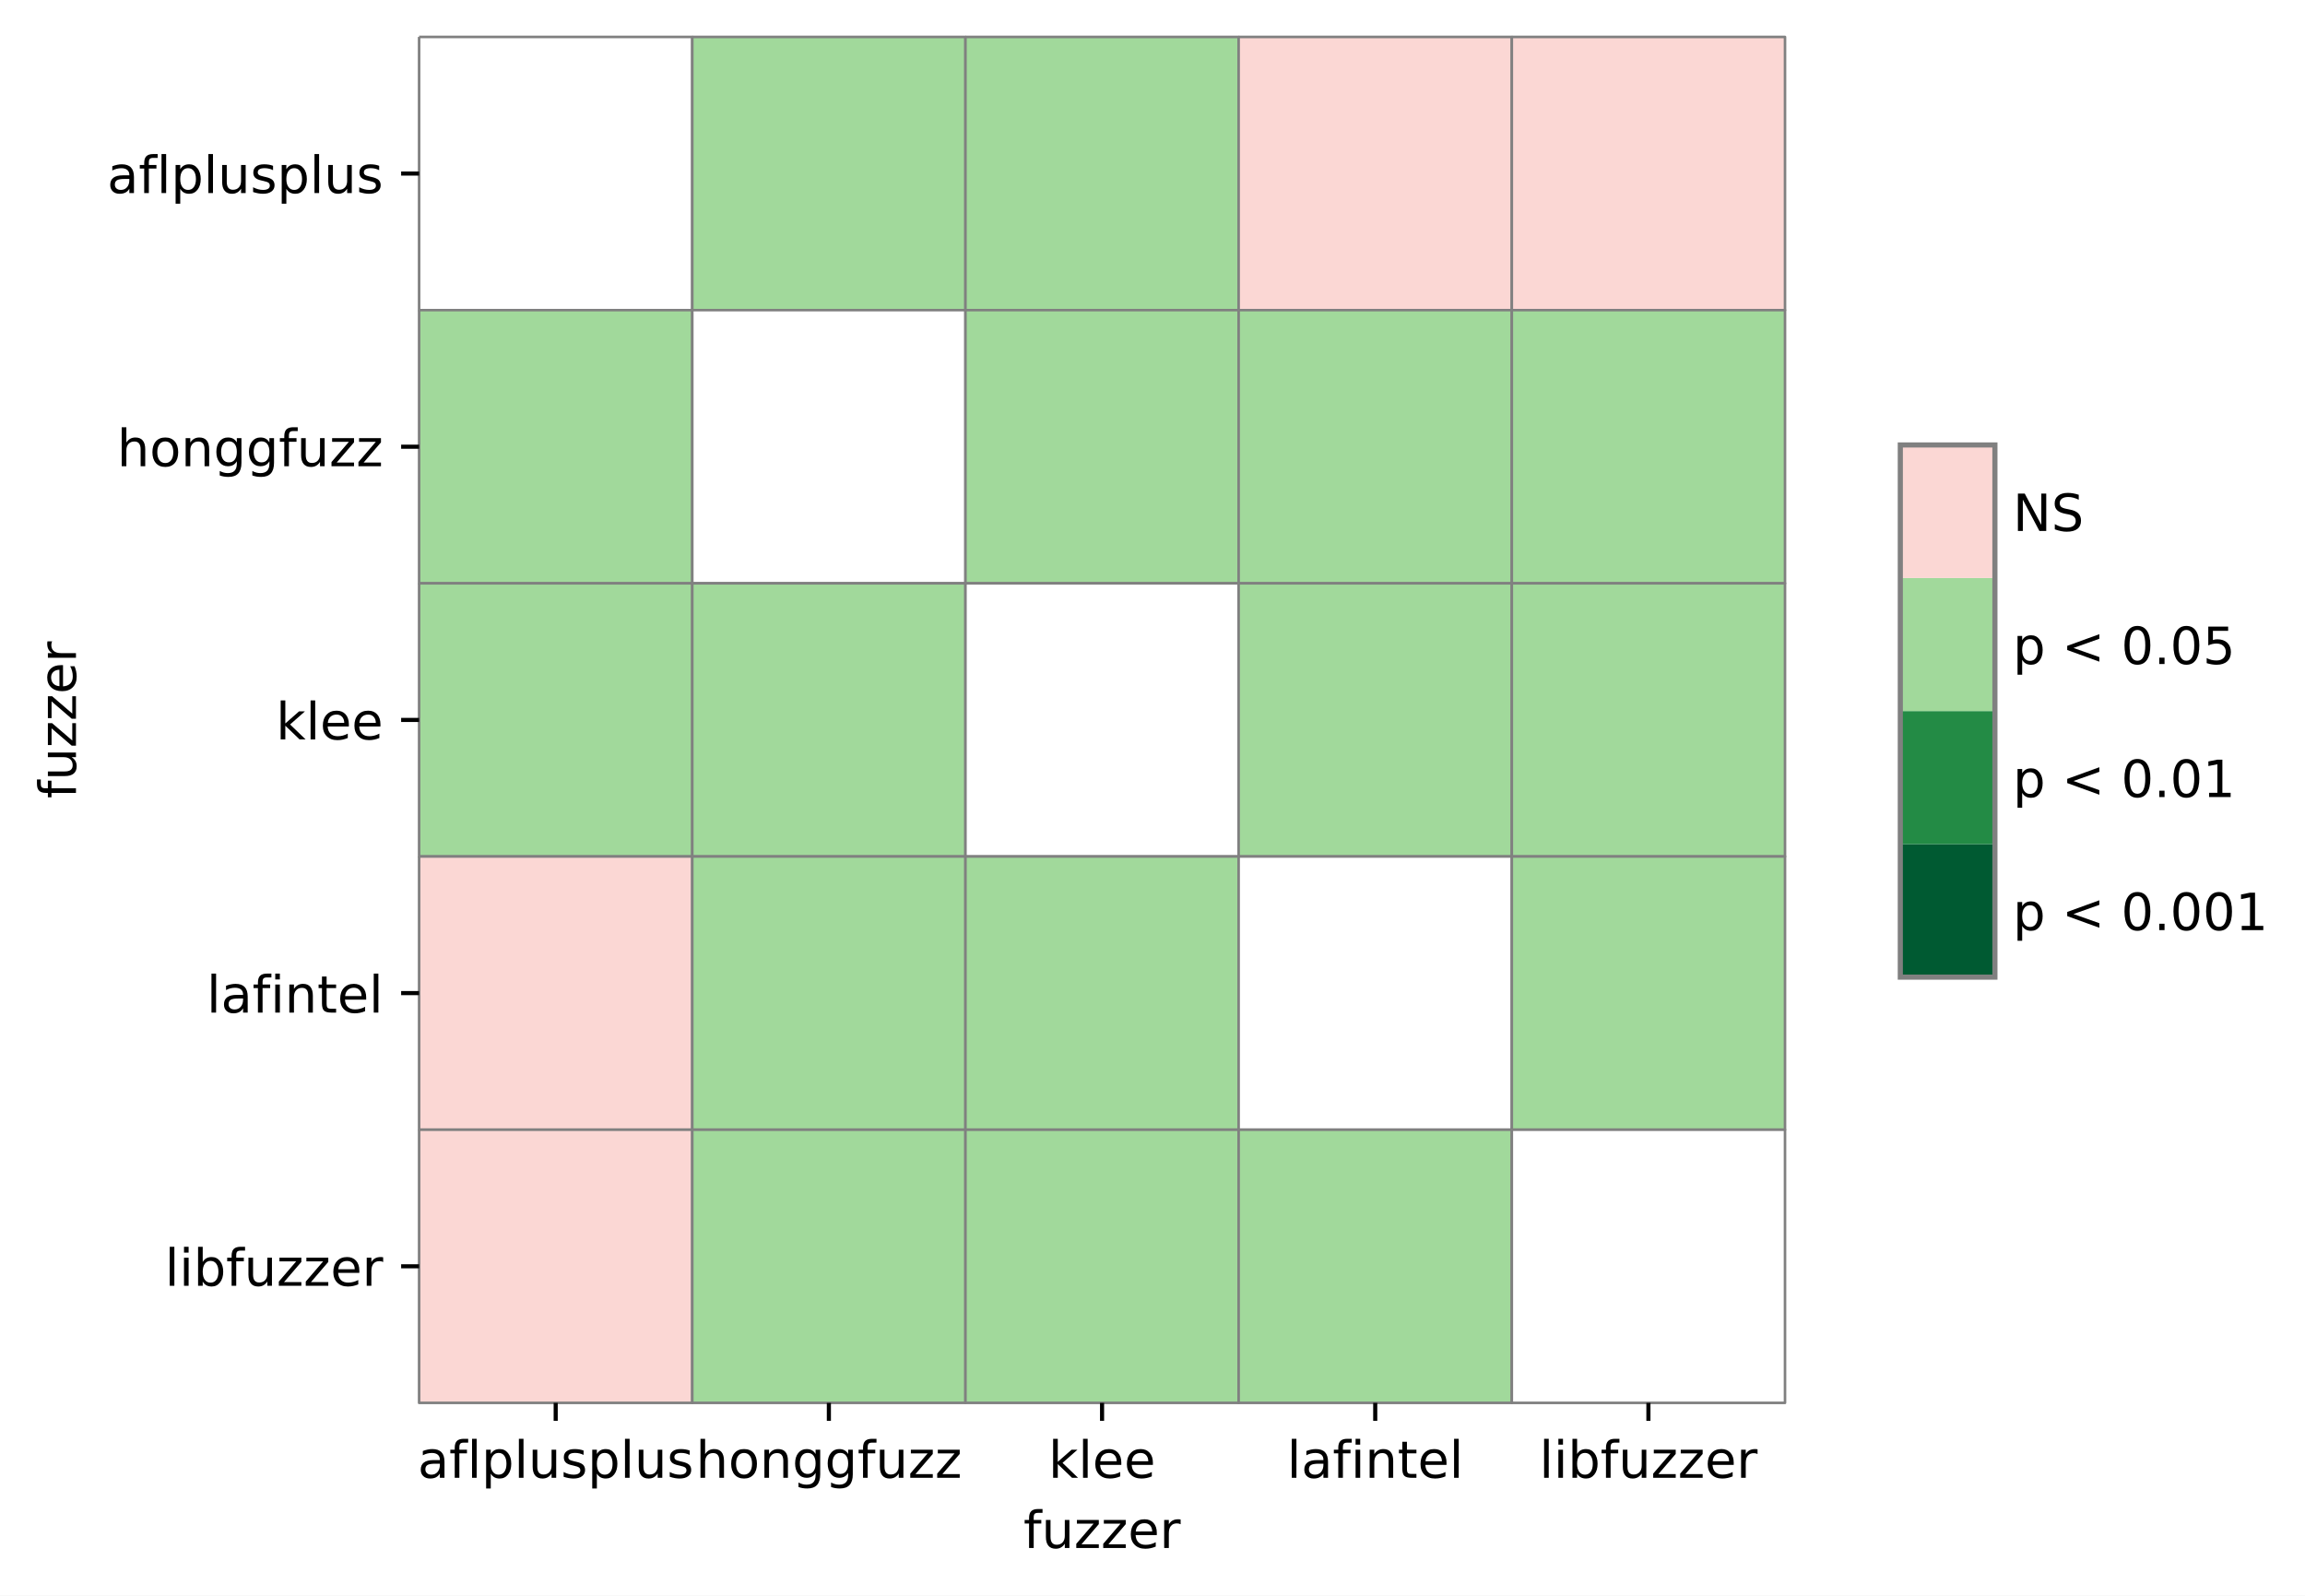
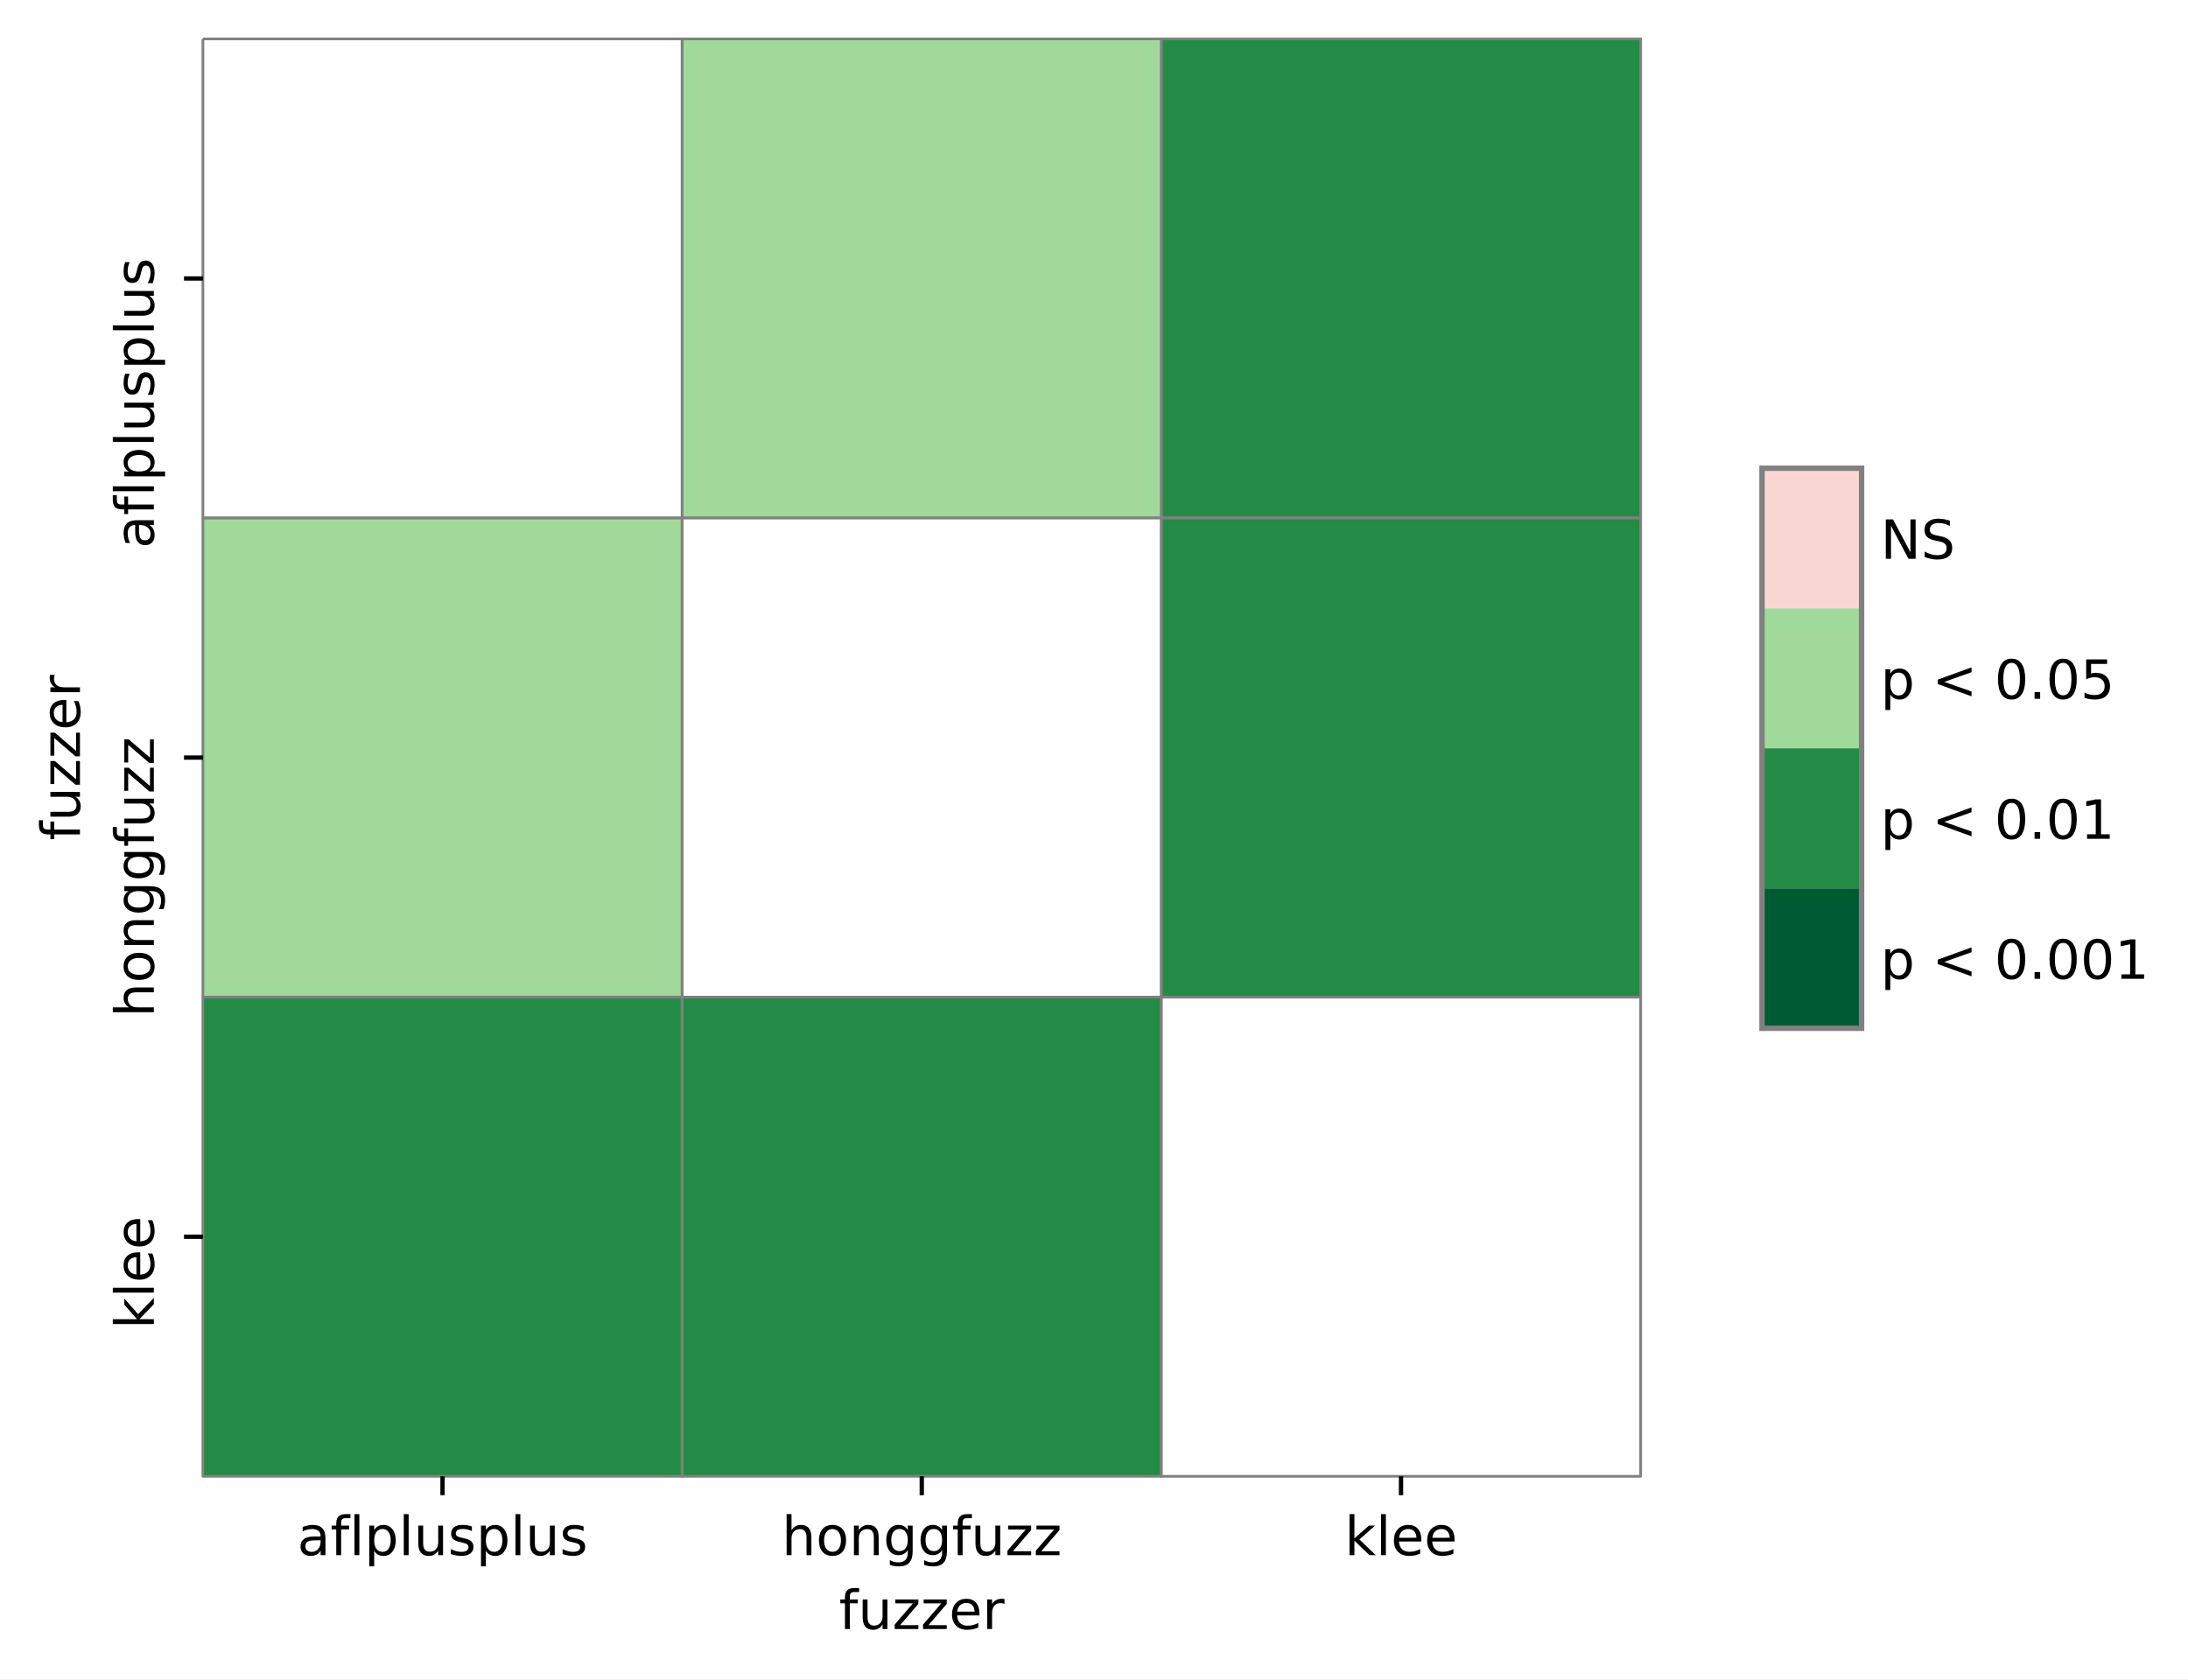
- <svg xmlns="http://www.w3.org/2000/svg" xmlns:xlink="http://www.w3.org/1999/xlink" height="310.868pt" version="1.1" viewBox="0 0 449.072 310.868" width="449.072pt">
+ <svg xmlns="http://www.w3.org/2000/svg" xmlns:xlink="http://www.w3.org/1999/xlink" height="310.868pt" version="1.1" viewBox="0 0 404.977 310.868" width="404.977pt">
  <defs>
    <style type="text/css">*{stroke-linecap:butt;stroke-linejoin:round;}</style>
  </defs>
  <g id="figure_1">
    <g id="patch_1">
-       <path d="M 0 310.868  L 449.072 310.868  L 449.072 0  L 0 0  z " style="fill:#ffffff;" />
+       <path d="M 0 310.868  L 404.977 310.868  L 404.977 0  L 0 0  z " style="fill:#ffffff;" />
    </g>
    <g id="axes_1">
      <g id="patch_2">
-         <path d="M 81.652 273.312  L 347.764 273.312  L 347.764 7.2  L 81.652 7.2  z " style="fill:#ffffff;" />
+         <path d="M 37.556 273.312  L 303.668 273.312  L 303.668 7.2  L 37.556 7.2  z " style="fill:#ffffff;" />
      </g>
      <g id="QuadMesh_1">
-         <path d="M 81.652 7.2  L 134.874 7.2  L 134.874 60.422  L 81.652 60.422  L 81.652 7.2  " style="fill:#ffffff;stroke:#808080;stroke-width:0.5;" />
-         <path d="M 134.874 7.2  L 188.096 7.2  L 188.096 60.422  L 134.874 60.422  L 134.874 7.2  " style="fill:#a1d99b;stroke:#808080;stroke-width:0.5;" />
-         <path d="M 188.096 7.2  L 241.319 7.2  L 241.319 60.422  L 188.096 60.422  L 188.096 7.2  " style="fill:#a1d99b;stroke:#808080;stroke-width:0.5;" />
-         <path d="M 241.319 7.2  L 294.541 7.2  L 294.541 60.422  L 241.319 60.422  L 241.319 7.2  " style="fill:#fbd7d4;stroke:#808080;stroke-width:0.5;" />
-         <path d="M 294.541 7.2  L 347.764 7.2  L 347.764 60.422  L 294.541 60.422  L 294.541 7.2  " style="fill:#fbd7d4;stroke:#808080;stroke-width:0.5;" />
-         <path d="M 81.652 60.422  L 134.874 60.422  L 134.874 113.645  L 81.652 113.645  L 81.652 60.422  " style="fill:#a1d99b;stroke:#808080;stroke-width:0.5;" />
-         <path d="M 134.874 60.422  L 188.096 60.422  L 188.096 113.645  L 134.874 113.645  L 134.874 60.422  " style="fill:#ffffff;stroke:#808080;stroke-width:0.5;" />
-         <path d="M 188.096 60.422  L 241.319 60.422  L 241.319 113.645  L 188.096 113.645  L 188.096 60.422  " style="fill:#a1d99b;stroke:#808080;stroke-width:0.5;" />
-         <path d="M 241.319 60.422  L 294.541 60.422  L 294.541 113.645  L 241.319 113.645  L 241.319 60.422  " style="fill:#a1d99b;stroke:#808080;stroke-width:0.5;" />
-         <path d="M 294.541 60.422  L 347.764 60.422  L 347.764 113.645  L 294.541 113.645  L 294.541 60.422  " style="fill:#a1d99b;stroke:#808080;stroke-width:0.5;" />
-         <path d="M 81.652 113.645  L 134.874 113.645  L 134.874 166.867  L 81.652 166.867  L 81.652 113.645  " style="fill:#a1d99b;stroke:#808080;stroke-width:0.5;" />
-         <path d="M 134.874 113.645  L 188.096 113.645  L 188.096 166.867  L 134.874 166.867  L 134.874 113.645  " style="fill:#a1d99b;stroke:#808080;stroke-width:0.5;" />
-         <path d="M 188.096 113.645  L 241.319 113.645  L 241.319 166.867  L 188.096 166.867  L 188.096 113.645  " style="fill:#ffffff;stroke:#808080;stroke-width:0.5;" />
-         <path d="M 241.319 113.645  L 294.541 113.645  L 294.541 166.867  L 241.319 166.867  L 241.319 113.645  " style="fill:#a1d99b;stroke:#808080;stroke-width:0.5;" />
-         <path d="M 294.541 113.645  L 347.764 113.645  L 347.764 166.867  L 294.541 166.867  L 294.541 113.645  " style="fill:#a1d99b;stroke:#808080;stroke-width:0.5;" />
-         <path d="M 81.652 166.867  L 134.874 166.867  L 134.874 220.09  L 81.652 220.09  L 81.652 166.867  " style="fill:#fbd7d4;stroke:#808080;stroke-width:0.5;" />
-         <path d="M 134.874 166.867  L 188.096 166.867  L 188.096 220.09  L 134.874 220.09  L 134.874 166.867  " style="fill:#a1d99b;stroke:#808080;stroke-width:0.5;" />
-         <path d="M 188.096 166.867  L 241.319 166.867  L 241.319 220.09  L 188.096 220.09  L 188.096 166.867  " style="fill:#a1d99b;stroke:#808080;stroke-width:0.5;" />
-         <path d="M 241.319 166.867  L 294.541 166.867  L 294.541 220.09  L 241.319 220.09  L 241.319 166.867  " style="fill:#ffffff;stroke:#808080;stroke-width:0.5;" />
-         <path d="M 294.541 166.867  L 347.764 166.867  L 347.764 220.09  L 294.541 220.09  L 294.541 166.867  " style="fill:#a1d99b;stroke:#808080;stroke-width:0.5;" />
-         <path d="M 81.652 220.09  L 134.874 220.09  L 134.874 273.312  L 81.652 273.312  L 81.652 220.09  " style="fill:#fbd7d4;stroke:#808080;stroke-width:0.5;" />
-         <path d="M 134.874 220.09  L 188.096 220.09  L 188.096 273.312  L 134.874 273.312  L 134.874 220.09  " style="fill:#a1d99b;stroke:#808080;stroke-width:0.5;" />
-         <path d="M 188.096 220.09  L 241.319 220.09  L 241.319 273.312  L 188.096 273.312  L 188.096 220.09  " style="fill:#a1d99b;stroke:#808080;stroke-width:0.5;" />
-         <path d="M 241.319 220.09  L 294.541 220.09  L 294.541 273.312  L 241.319 273.312  L 241.319 220.09  " style="fill:#a1d99b;stroke:#808080;stroke-width:0.5;" />
-         <path d="M 294.541 220.09  L 347.764 220.09  L 347.764 273.312  L 294.541 273.312  L 294.541 220.09  " style="fill:#ffffff;stroke:#808080;stroke-width:0.5;" />
+         <path d="M 37.556 7.2  L 126.26 7.2  L 126.26 95.904  L 37.556 95.904  L 37.556 7.2  " style="fill:#ffffff;stroke:#808080;stroke-width:0.5;" />
+         <path d="M 126.26 7.2  L 214.964 7.2  L 214.964 95.904  L 126.26 95.904  L 126.26 7.2  " style="fill:#a1d99b;stroke:#808080;stroke-width:0.5;" />
+         <path d="M 214.964 7.2  L 303.668 7.2  L 303.668 95.904  L 214.964 95.904  L 214.964 7.2  " style="fill:#238b45;stroke:#808080;stroke-width:0.5;" />
+         <path d="M 37.556 95.904  L 126.26 95.904  L 126.26 184.608  L 37.556 184.608  L 37.556 95.904  " style="fill:#a1d99b;stroke:#808080;stroke-width:0.5;" />
+         <path d="M 126.26 95.904  L 214.964 95.904  L 214.964 184.608  L 126.26 184.608  L 126.26 95.904  " style="fill:#ffffff;stroke:#808080;stroke-width:0.5;" />
+         <path d="M 214.964 95.904  L 303.668 95.904  L 303.668 184.608  L 214.964 184.608  L 214.964 95.904  " style="fill:#238b45;stroke:#808080;stroke-width:0.5;" />
+         <path d="M 37.556 184.608  L 126.26 184.608  L 126.26 273.312  L 37.556 273.312  L 37.556 184.608  " style="fill:#238b45;stroke:#808080;stroke-width:0.5;" />
+         <path d="M 126.26 184.608  L 214.964 184.608  L 214.964 273.312  L 126.26 273.312  L 126.26 184.608  " style="fill:#238b45;stroke:#808080;stroke-width:0.5;" />
+         <path d="M 214.964 184.608  L 303.668 184.608  L 303.668 273.312  L 214.964 273.312  L 214.964 184.608  " style="fill:#ffffff;stroke:#808080;stroke-width:0.5;" />
      </g>
      <g id="matplotlib.axis_1">
        <g id="xtick_1">
          <g id="line2d_1">
            <defs>
-               <path d="M 0 0  L 0 3.5  " id="m5d853dea10" style="stroke:#000000;stroke-width:0.8;" />
+               <path d="M 0 0  L 0 3.5  " id="mda31ba0ba8" style="stroke:#000000;stroke-width:0.8;" />
            </defs>
            <g>
-               <use style="stroke:#000000;stroke-width:0.8;" x="108.263" xlink:href="#m5d853dea10" y="273.312" />
+               <use style="stroke:#000000;stroke-width:0.8;" x="81.908" xlink:href="#mda31ba0ba8" y="273.312" />
            </g>
          </g>
          <g id="text_1">
-             <g transform="translate(81.37604 287.9104)scale(0.1 -0.1)">
+             <g transform="translate(55.02153 287.9104)scale(0.1 -0.1)">
              <defs>
                <path d="M 34.281 27.484  Q 23.391 27.484 19.188 25  Q 14.984 22.516 14.984 16.5  Q 14.984 11.719 18.141 8.906  Q 21.297 6.109 26.703 6.109  Q 34.188 6.109 38.703 11.406  Q 43.219 16.703 43.219 25.484  L 43.219 27.484  z M 52.203 31.203  L 52.203 0  L 43.219 0  L 43.219 8.297  Q 40.141 3.328 35.547 0.953  Q 30.953 -1.422 24.312 -1.422  Q 15.922 -1.422 10.953 3.297  Q 6 8.016 6 15.922  Q 6 25.141 12.172 29.828  Q 18.359 34.516 30.609 34.516  L 43.219 34.516  L 43.219 35.406  Q 43.219 41.609 39.141 45  Q 35.062 48.391 27.688 48.391  Q 23 48.391 18.547 47.266  Q 14.109 46.141 10.016 43.891  L 10.016 52.203  Q 14.938 54.109 19.578 55.047  Q 24.219 56 28.609 56  Q 40.484 56 46.344 49.844  Q 52.203 43.703 52.203 31.203  z " id="DejaVuSans-97" />
                <path d="M 37.109 75.984  L 37.109 68.5  L 28.516 68.5  Q 23.688 68.5 21.797 66.547  Q 19.922 64.594 19.922 59.516  L 19.922 54.688  L 34.719 54.688  L 34.719 47.703  L 19.922 47.703  L 19.922 0  L 10.891 0  L 10.891 47.703  L 2.297 47.703  L 2.297 54.688  L 10.891 54.688  L 10.891 58.5  Q 10.891 67.625 15.141 71.797  Q 19.391 75.984 28.609 75.984  z " id="DejaVuSans-102" />
                <path d="M 9.422 75.984  L 18.406 75.984  L 18.406 0  L 9.422 0  z " id="DejaVuSans-108" />
                <path d="M 18.109 8.203  L 18.109 -20.797  L 9.078 -20.797  L 9.078 54.688  L 18.109 54.688  L 18.109 46.391  Q 20.953 51.266 25.266 53.625  Q 29.594 56 35.594 56  Q 45.562 56 51.781 48.094  Q 58.016 40.188 58.016 27.297  Q 58.016 14.406 51.781 6.484  Q 45.562 -1.422 35.594 -1.422  Q 29.594 -1.422 25.266 0.953  Q 20.953 3.328 18.109 8.203  z M 48.688 27.297  Q 48.688 37.203 44.609 42.844  Q 40.531 48.484 33.406 48.484  Q 26.266 48.484 22.188 42.844  Q 18.109 37.203 18.109 27.297  Q 18.109 17.391 22.188 11.75  Q 26.266 6.109 33.406 6.109  Q 40.531 6.109 44.609 11.75  Q 48.688 17.391 48.688 27.297  z " id="DejaVuSans-112" />
                <path d="M 8.5 21.578  L 8.5 54.688  L 17.484 54.688  L 17.484 21.922  Q 17.484 14.156 20.5 10.266  Q 23.531 6.391 29.594 6.391  Q 36.859 6.391 41.078 11.031  Q 45.312 15.672 45.312 23.688  L 45.312 54.688  L 54.297 54.688  L 54.297 0  L 45.312 0  L 45.312 8.406  Q 42.047 3.422 37.719 1  Q 33.406 -1.422 27.688 -1.422  Q 18.266 -1.422 13.375 4.438  Q 8.5 10.297 8.5 21.578  z M 31.109 56  z " id="DejaVuSans-117" />
                <path d="M 44.281 53.078  L 44.281 44.578  Q 40.484 46.531 36.375 47.5  Q 32.281 48.484 27.875 48.484  Q 21.188 48.484 17.844 46.438  Q 14.5 44.391 14.5 40.281  Q 14.5 37.156 16.891 35.375  Q 19.281 33.594 26.516 31.984  L 29.594 31.297  Q 39.156 29.25 43.188 25.516  Q 47.219 21.781 47.219 15.094  Q 47.219 7.469 41.188 3.016  Q 35.156 -1.422 24.609 -1.422  Q 20.219 -1.422 15.453 -0.562  Q 10.688 0.297 5.422 2  L 5.422 11.281  Q 10.406 8.688 15.234 7.391  Q 20.062 6.109 24.812 6.109  Q 31.156 6.109 34.562 8.281  Q 37.984 10.453 37.984 14.406  Q 37.984 18.062 35.516 20.016  Q 33.062 21.969 24.703 23.781  L 21.578 24.516  Q 13.234 26.266 9.516 29.906  Q 5.812 33.547 5.812 39.891  Q 5.812 47.609 11.281 51.797  Q 16.75 56 26.812 56  Q 31.781 56 36.172 55.266  Q 40.578 54.547 44.281 53.078  z " id="DejaVuSans-115" />
              </defs>
              <use xlink:href="#DejaVuSans-97" />
              <use x="61.279" xlink:href="#DejaVuSans-102" />
              <use x="96.484" xlink:href="#DejaVuSans-108" />
              <use x="124.268" xlink:href="#DejaVuSans-112" />
              <use x="187.744" xlink:href="#DejaVuSans-108" />
              <use x="215.527" xlink:href="#DejaVuSans-117" />
              <use x="278.906" xlink:href="#DejaVuSans-115" />
              <use x="331.006" xlink:href="#DejaVuSans-112" />
              <use x="394.482" xlink:href="#DejaVuSans-108" />
              <use x="422.266" xlink:href="#DejaVuSans-117" />
              <use x="485.645" xlink:href="#DejaVuSans-115" />
            </g>
          </g>
        </g>
        <g id="xtick_2">
          <g id="line2d_2">
            <g>
-               <use style="stroke:#000000;stroke-width:0.8;" x="161.485" xlink:href="#m5d853dea10" y="273.312" />
+               <use style="stroke:#000000;stroke-width:0.8;" x="170.612" xlink:href="#mda31ba0ba8" y="273.312" />
            </g>
          </g>
          <g id="text_2">
-             <g transform="translate(135.5625 287.9104)scale(0.1 -0.1)">
+             <g transform="translate(144.6896 287.9104)scale(0.1 -0.1)">
              <defs>
                <path d="M 54.891 33.016  L 54.891 0  L 45.906 0  L 45.906 32.719  Q 45.906 40.484 42.875 44.328  Q 39.844 48.188 33.797 48.188  Q 26.516 48.188 22.312 43.547  Q 18.109 38.922 18.109 30.906  L 18.109 0  L 9.078 0  L 9.078 75.984  L 18.109 75.984  L 18.109 46.188  Q 21.344 51.125 25.703 53.562  Q 30.078 56 35.797 56  Q 45.219 56 50.047 50.172  Q 54.891 44.344 54.891 33.016  z " id="DejaVuSans-104" />
                <path d="M 30.609 48.391  Q 23.391 48.391 19.188 42.75  Q 14.984 37.109 14.984 27.297  Q 14.984 17.484 19.156 11.844  Q 23.344 6.203 30.609 6.203  Q 37.797 6.203 41.984 11.859  Q 46.188 17.531 46.188 27.297  Q 46.188 37.016 41.984 42.703  Q 37.797 48.391 30.609 48.391  z M 30.609 56  Q 42.328 56 49.016 48.375  Q 55.719 40.766 55.719 27.297  Q 55.719 13.875 49.016 6.219  Q 42.328 -1.422 30.609 -1.422  Q 18.844 -1.422 12.172 6.219  Q 5.516 13.875 5.516 27.297  Q 5.516 40.766 12.172 48.375  Q 18.844 56 30.609 56  z " id="DejaVuSans-111" />
                <path d="M 54.891 33.016  L 54.891 0  L 45.906 0  L 45.906 32.719  Q 45.906 40.484 42.875 44.328  Q 39.844 48.188 33.797 48.188  Q 26.516 48.188 22.312 43.547  Q 18.109 38.922 18.109 30.906  L 18.109 0  L 9.078 0  L 9.078 54.688  L 18.109 54.688  L 18.109 46.188  Q 21.344 51.125 25.703 53.562  Q 30.078 56 35.797 56  Q 45.219 56 50.047 50.172  Q 54.891 44.344 54.891 33.016  z " id="DejaVuSans-110" />
                <path d="M 45.406 27.984  Q 45.406 37.75 41.375 43.109  Q 37.359 48.484 30.078 48.484  Q 22.859 48.484 18.828 43.109  Q 14.797 37.75 14.797 27.984  Q 14.797 18.266 18.828 12.891  Q 22.859 7.516 30.078 7.516  Q 37.359 7.516 41.375 12.891  Q 45.406 18.266 45.406 27.984  z M 54.391 6.781  Q 54.391 -7.172 48.188 -13.984  Q 42 -20.797 29.203 -20.797  Q 24.469 -20.797 20.266 -20.094  Q 16.062 -19.391 12.109 -17.922  L 12.109 -9.188  Q 16.062 -11.328 19.922 -12.344  Q 23.781 -13.375 27.781 -13.375  Q 36.625 -13.375 41.016 -8.766  Q 45.406 -4.156 45.406 5.172  L 45.406 9.625  Q 42.625 4.781 38.281 2.391  Q 33.938 0 27.875 0  Q 17.828 0 11.672 7.656  Q 5.516 15.328 5.516 27.984  Q 5.516 40.672 11.672 48.328  Q 17.828 56 27.875 56  Q 33.938 56 38.281 53.609  Q 42.625 51.219 45.406 46.391  L 45.406 54.688  L 54.391 54.688  z " id="DejaVuSans-103" />
                <path d="M 5.516 54.688  L 48.188 54.688  L 48.188 46.484  L 14.406 7.172  L 48.188 7.172  L 48.188 0  L 4.297 0  L 4.297 8.203  L 38.094 47.516  L 5.516 47.516  z " id="DejaVuSans-122" />
              </defs>
              <use xlink:href="#DejaVuSans-104" />
              <use x="63.379" xlink:href="#DejaVuSans-111" />
              <use x="124.561" xlink:href="#DejaVuSans-110" />
              <use x="187.939" xlink:href="#DejaVuSans-103" />
              <use x="251.416" xlink:href="#DejaVuSans-103" />
              <use x="314.893" xlink:href="#DejaVuSans-102" />
              <use x="350.098" xlink:href="#DejaVuSans-117" />
              <use x="413.477" xlink:href="#DejaVuSans-122" />
              <use x="465.967" xlink:href="#DejaVuSans-122" />
            </g>
          </g>
        </g>
        <g id="xtick_3">
          <g id="line2d_3">
            <g>
-               <use style="stroke:#000000;stroke-width:0.8;" x="214.708" xlink:href="#m5d853dea10" y="273.312" />
+               <use style="stroke:#000000;stroke-width:0.8;" x="259.316" xlink:href="#mda31ba0ba8" y="273.312" />
            </g>
          </g>
          <g id="text_3">
-             <g transform="translate(204.2701 287.9104)scale(0.1 -0.1)">
+             <g transform="translate(248.8787 287.9104)scale(0.1 -0.1)">
              <defs>
                <path d="M 9.078 75.984  L 18.109 75.984  L 18.109 31.109  L 44.922 54.688  L 56.391 54.688  L 27.391 29.109  L 57.625 0  L 45.906 0  L 18.109 26.703  L 18.109 0  L 9.078 0  z " id="DejaVuSans-107" />
                <path d="M 56.203 29.594  L 56.203 25.203  L 14.891 25.203  Q 15.484 15.922 20.484 11.062  Q 25.484 6.203 34.422 6.203  Q 39.594 6.203 44.453 7.469  Q 49.312 8.734 54.109 11.281  L 54.109 2.781  Q 49.266 0.734 44.188 -0.344  Q 39.109 -1.422 33.891 -1.422  Q 20.797 -1.422 13.156 6.188  Q 5.516 13.812 5.516 26.812  Q 5.516 40.234 12.766 48.109  Q 20.016 56 32.328 56  Q 43.359 56 49.781 48.891  Q 56.203 41.797 56.203 29.594  z M 47.219 32.234  Q 47.125 39.594 43.094 43.984  Q 39.062 48.391 32.422 48.391  Q 24.906 48.391 20.391 44.141  Q 15.875 39.891 15.188 32.172  z " id="DejaVuSans-101" />
              </defs>
              <use xlink:href="#DejaVuSans-107" />
              <use x="57.91" xlink:href="#DejaVuSans-108" />
              <use x="85.693" xlink:href="#DejaVuSans-101" />
              <use x="147.217" xlink:href="#DejaVuSans-101" />
            </g>
          </g>
        </g>
-         <g id="xtick_4">
-           <g id="line2d_4">
-             <g>
-               <use style="stroke:#000000;stroke-width:0.8;" x="267.93" xlink:href="#m5d853dea10" y="273.312" />
-             </g>
-           </g>
-           <g id="text_4">
-             <g transform="translate(250.7331 287.9104)scale(0.1 -0.1)">
-               <defs>
-                 <path d="M 9.422 54.688  L 18.406 54.688  L 18.406 0  L 9.422 0  z M 9.422 75.984  L 18.406 75.984  L 18.406 64.594  L 9.422 64.594  z " id="DejaVuSans-105" />
-                 <path d="M 18.312 70.219  L 18.312 54.688  L 36.812 54.688  L 36.812 47.703  L 18.312 47.703  L 18.312 18.016  Q 18.312 11.328 20.141 9.422  Q 21.969 7.516 27.594 7.516  L 36.812 7.516  L 36.812 0  L 27.594 0  Q 17.188 0 13.234 3.875  Q 9.281 7.766 9.281 18.016  L 9.281 47.703  L 2.688 47.703  L 2.688 54.688  L 9.281 54.688  L 9.281 70.219  z " id="DejaVuSans-116" />
-               </defs>
-               <use xlink:href="#DejaVuSans-108" />
-               <use x="27.783" xlink:href="#DejaVuSans-97" />
-               <use x="89.062" xlink:href="#DejaVuSans-102" />
-               <use x="124.268" xlink:href="#DejaVuSans-105" />
-               <use x="152.051" xlink:href="#DejaVuSans-110" />
-               <use x="215.43" xlink:href="#DejaVuSans-116" />
-               <use x="254.639" xlink:href="#DejaVuSans-101" />
-               <use x="316.162" xlink:href="#DejaVuSans-108" />
-             </g>
-           </g>
-         </g>
-         <g id="xtick_5">
-           <g id="line2d_5">
-             <g>
-               <use style="stroke:#000000;stroke-width:0.8;" x="321.152" xlink:href="#m5d853dea10" y="273.312" />
-             </g>
-           </g>
-           <g id="text_5">
-             <g transform="translate(299.8906 287.9104)scale(0.1 -0.1)">
-               <defs>
-                 <path d="M 48.688 27.297  Q 48.688 37.203 44.609 42.844  Q 40.531 48.484 33.406 48.484  Q 26.266 48.484 22.188 42.844  Q 18.109 37.203 18.109 27.297  Q 18.109 17.391 22.188 11.75  Q 26.266 6.109 33.406 6.109  Q 40.531 6.109 44.609 11.75  Q 48.688 17.391 48.688 27.297  z M 18.109 46.391  Q 20.953 51.266 25.266 53.625  Q 29.594 56 35.594 56  Q 45.562 56 51.781 48.094  Q 58.016 40.188 58.016 27.297  Q 58.016 14.406 51.781 6.484  Q 45.562 -1.422 35.594 -1.422  Q 29.594 -1.422 25.266 0.953  Q 20.953 3.328 18.109 8.203  L 18.109 0  L 9.078 0  L 9.078 75.984  L 18.109 75.984  z " id="DejaVuSans-98" />
-                 <path d="M 41.109 46.297  Q 39.594 47.172 37.812 47.578  Q 36.031 48 33.891 48  Q 26.266 48 22.188 43.047  Q 18.109 38.094 18.109 28.812  L 18.109 0  L 9.078 0  L 9.078 54.688  L 18.109 54.688  L 18.109 46.188  Q 20.953 51.172 25.484 53.578  Q 30.031 56 36.531 56  Q 37.453 56 38.578 55.875  Q 39.703 55.766 41.062 55.516  z " id="DejaVuSans-114" />
-               </defs>
-               <use xlink:href="#DejaVuSans-108" />
-               <use x="27.783" xlink:href="#DejaVuSans-105" />
-               <use x="55.566" xlink:href="#DejaVuSans-98" />
-               <use x="119.043" xlink:href="#DejaVuSans-102" />
-               <use x="154.248" xlink:href="#DejaVuSans-117" />
-               <use x="217.627" xlink:href="#DejaVuSans-122" />
-               <use x="270.117" xlink:href="#DejaVuSans-122" />
-               <use x="322.607" xlink:href="#DejaVuSans-101" />
-               <use x="384.131" xlink:href="#DejaVuSans-114" />
-             </g>
-           </g>
-         </g>
-         <g id="text_6">
-           <g transform="translate(199.3982 301.5886)scale(0.1 -0.1)">
+         <g id="text_4">
+           <g transform="translate(155.3029 301.5886)scale(0.1 -0.1)">
+             <defs>
+               <path d="M 41.109 46.297  Q 39.594 47.172 37.812 47.578  Q 36.031 48 33.891 48  Q 26.266 48 22.188 43.047  Q 18.109 38.094 18.109 28.812  L 18.109 0  L 9.078 0  L 9.078 54.688  L 18.109 54.688  L 18.109 46.188  Q 20.953 51.172 25.484 53.578  Q 30.031 56 36.531 56  Q 37.453 56 38.578 55.875  Q 39.703 55.766 41.062 55.516  z " id="DejaVuSans-114" />
+             </defs>
            <use xlink:href="#DejaVuSans-102" />
            <use x="35.205" xlink:href="#DejaVuSans-117" />
            <use x="98.584" xlink:href="#DejaVuSans-122" />
            <use x="151.074" xlink:href="#DejaVuSans-122" />
            <use x="203.564" xlink:href="#DejaVuSans-101" />
            <use x="265.088" xlink:href="#DejaVuSans-114" />
          </g>
        </g>
      </g>
      <g id="matplotlib.axis_2">
        <g id="ytick_1">
-           <g id="line2d_6">
+           <g id="line2d_4">
            <defs>
-               <path d="M 0 0  L -3.5 0  " id="m00bf0b45bd" style="stroke:#000000;stroke-width:0.8;" />
+               <path d="M 0 0  L -3.5 0  " id="md962d0331e" style="stroke:#000000;stroke-width:0.8;" />
            </defs>
            <g>
-               <use style="stroke:#000000;stroke-width:0.8;" x="81.652" xlink:href="#m00bf0b45bd" y="33.811" />
-             </g>
-           </g>
-           <g id="text_7">
-             <g transform="translate(20.87813 37.61042)scale(0.1 -0.1)">
+               <use style="stroke:#000000;stroke-width:0.8;" x="37.556" xlink:href="#md962d0331e" y="51.552" />
+             </g>
+           </g>
+           <g id="text_5">
+             <g transform="translate(28.47656 101.5262)rotate(-90)scale(0.1 -0.1)">
              <use xlink:href="#DejaVuSans-97" />
              <use x="61.279" xlink:href="#DejaVuSans-102" />
              <use x="96.484" xlink:href="#DejaVuSans-108" />
              <use x="124.268" xlink:href="#DejaVuSans-112" />
              <use x="187.744" xlink:href="#DejaVuSans-108" />
              <use x="215.527" xlink:href="#DejaVuSans-117" />
              <use x="278.906" xlink:href="#DejaVuSans-115" />
              <use x="331.006" xlink:href="#DejaVuSans-112" />
              <use x="394.482" xlink:href="#DejaVuSans-108" />
              <use x="422.266" xlink:href="#DejaVuSans-117" />
              <use x="485.645" xlink:href="#DejaVuSans-115" />
            </g>
          </g>
        </g>
        <g id="ytick_2">
-           <g id="line2d_7">
-             <g>
-               <use style="stroke:#000000;stroke-width:0.8;" x="81.652" xlink:href="#m00bf0b45bd" y="87.034" />
-             </g>
-           </g>
-           <g id="text_8">
-             <g transform="translate(22.80625 90.83282)scale(0.1 -0.1)">
+           <g id="line2d_5">
+             <g>
+               <use style="stroke:#000000;stroke-width:0.8;" x="37.556" xlink:href="#md962d0331e" y="140.256" />
+             </g>
+           </g>
+           <g id="text_6">
+             <g transform="translate(28.47656 188.3021)rotate(-90)scale(0.1 -0.1)">
              <use xlink:href="#DejaVuSans-104" />
              <use x="63.379" xlink:href="#DejaVuSans-111" />
              <use x="124.561" xlink:href="#DejaVuSans-110" />
              <use x="187.939" xlink:href="#DejaVuSans-103" />
              <use x="251.416" xlink:href="#DejaVuSans-103" />
              <use x="314.893" xlink:href="#DejaVuSans-102" />
              <use x="350.098" xlink:href="#DejaVuSans-117" />
              <use x="413.477" xlink:href="#DejaVuSans-122" />
              <use x="465.967" xlink:href="#DejaVuSans-122" />
            </g>
          </g>
        </g>
        <g id="ytick_3">
-           <g id="line2d_8">
-             <g>
-               <use style="stroke:#000000;stroke-width:0.8;" x="81.652" xlink:href="#m00bf0b45bd" y="140.256" />
-             </g>
-           </g>
-           <g id="text_9">
-             <g transform="translate(53.77656 144.0552)scale(0.1 -0.1)">
+           <g id="line2d_6">
+             <g>
+               <use style="stroke:#000000;stroke-width:0.8;" x="37.556" xlink:href="#md962d0331e" y="228.96" />
+             </g>
+           </g>
+           <g id="text_7">
+             <g transform="translate(28.47656 246.0358)rotate(-90)scale(0.1 -0.1)">
              <use xlink:href="#DejaVuSans-107" />
              <use x="57.91" xlink:href="#DejaVuSans-108" />
              <use x="85.693" xlink:href="#DejaVuSans-101" />
              <use x="147.217" xlink:href="#DejaVuSans-101" />
            </g>
          </g>
        </g>
-         <g id="ytick_4">
-           <g id="line2d_9">
-             <g>
-               <use style="stroke:#000000;stroke-width:0.8;" x="81.652" xlink:href="#m00bf0b45bd" y="193.478" />
-             </g>
-           </g>
-           <g id="text_10">
-             <g transform="translate(40.25781 197.2776)scale(0.1 -0.1)">
-               <use xlink:href="#DejaVuSans-108" />
-               <use x="27.783" xlink:href="#DejaVuSans-97" />
-               <use x="89.062" xlink:href="#DejaVuSans-102" />
-               <use x="124.268" xlink:href="#DejaVuSans-105" />
-               <use x="152.051" xlink:href="#DejaVuSans-110" />
-               <use x="215.43" xlink:href="#DejaVuSans-116" />
-               <use x="254.639" xlink:href="#DejaVuSans-101" />
-               <use x="316.162" xlink:href="#DejaVuSans-108" />
-             </g>
-           </g>
-         </g>
-         <g id="ytick_5">
-           <g id="line2d_10">
-             <g>
-               <use style="stroke:#000000;stroke-width:0.8;" x="81.652" xlink:href="#m00bf0b45bd" y="246.701" />
-             </g>
-           </g>
-           <g id="text_11">
-             <g transform="translate(32.12812 250.5)scale(0.1 -0.1)">
-               <use xlink:href="#DejaVuSans-108" />
-               <use x="27.783" xlink:href="#DejaVuSans-105" />
-               <use x="55.566" xlink:href="#DejaVuSans-98" />
-               <use x="119.043" xlink:href="#DejaVuSans-102" />
-               <use x="154.248" xlink:href="#DejaVuSans-117" />
-               <use x="217.627" xlink:href="#DejaVuSans-122" />
-               <use x="270.117" xlink:href="#DejaVuSans-122" />
-               <use x="322.607" xlink:href="#DejaVuSans-101" />
-               <use x="384.131" xlink:href="#DejaVuSans-114" />
-             </g>
-           </g>
-         </g>
-         <g id="text_12">
+         <g id="text_8">
          <g transform="translate(14.79844 155.5654)rotate(-90)scale(0.1 -0.1)">
            <use xlink:href="#DejaVuSans-102" />
            <use x="35.205" xlink:href="#DejaVuSans-117" />
            <use x="98.584" xlink:href="#DejaVuSans-122" />
            <use x="151.074" xlink:href="#DejaVuSans-122" />
            <use x="203.564" xlink:href="#DejaVuSans-101" />
            <use x="265.088" xlink:href="#DejaVuSans-114" />
          </g>
        </g>
      </g>
    </g>
    <g id="axes_2">
      <g id="patch_3">
-         <path clip-path="url(#pe35c82b56e)" d="M 370.228 190.368  L 370.228 164.448  L 370.228 112.608  L 370.228 86.688  L 388.66 86.688  L 388.66 112.608  L 388.66 164.448  L 388.66 190.368  z " style="fill:#ffffff;stroke:#ffffff;stroke-linejoin:miter;stroke-width:0.01;" />
+         <path clip-path="url(#p3ec11c6c36)" d="M 326.132 190.368  L 326.132 164.448  L 326.132 112.608  L 326.132 86.688  L 344.564 86.688  L 344.564 112.608  L 344.564 164.448  L 344.564 190.368  z " style="fill:#ffffff;stroke:#ffffff;stroke-linejoin:miter;stroke-width:0.01;" />
      </g>
      <g id="QuadMesh_2">
-         <path clip-path="url(#pe35c82b56e)" d="M 370.228 190.368  L 388.66 190.368  L 388.66 164.448  L 370.228 164.448  L 370.228 190.368  " style="fill:#005a32;" />
-         <path clip-path="url(#pe35c82b56e)" d="M 370.228 164.448  L 388.66 164.448  L 388.66 138.528  L 370.228 138.528  L 370.228 164.448  " style="fill:#238b45;" />
-         <path clip-path="url(#pe35c82b56e)" d="M 370.228 138.528  L 388.66 138.528  L 388.66 112.608  L 370.228 112.608  L 370.228 138.528  " style="fill:#a1d99b;" />
-         <path clip-path="url(#pe35c82b56e)" d="M 370.228 112.608  L 388.66 112.608  L 388.66 86.688  L 370.228 86.688  L 370.228 112.608  " style="fill:#fbd7d4;" />
+         <path clip-path="url(#p3ec11c6c36)" d="M 326.132 190.368  L 344.564 190.368  L 344.564 164.448  L 326.132 164.448  L 326.132 190.368  " style="fill:#005a32;" />
+         <path clip-path="url(#p3ec11c6c36)" d="M 326.132 164.448  L 344.564 164.448  L 344.564 138.528  L 326.132 138.528  L 326.132 164.448  " style="fill:#238b45;" />
+         <path clip-path="url(#p3ec11c6c36)" d="M 326.132 138.528  L 344.564 138.528  L 344.564 112.608  L 326.132 112.608  L 326.132 138.528  " style="fill:#a1d99b;" />
+         <path clip-path="url(#p3ec11c6c36)" d="M 326.132 112.608  L 344.564 112.608  L 344.564 86.688  L 326.132 86.688  L 326.132 112.608  " style="fill:#fbd7d4;" />
      </g>
      <g id="matplotlib.axis_3" />
      <g id="matplotlib.axis_4">
-         <g id="ytick_6">
-           <g id="line2d_11" />
-           <g id="text_13">
-             <g transform="translate(392.1596 181.2072)scale(0.1 -0.1)">
+         <g id="ytick_4">
+           <g id="line2d_7" />
+           <g id="text_9">
+             <g transform="translate(348.0643 181.2072)scale(0.1 -0.1)">
              <defs>
                <path id="DejaVuSans-32" />
                <path d="M 73.188 49.219  L 22.797 31.297  L 73.188 13.484  L 73.188 4.594  L 10.594 27.297  L 10.594 35.406  L 73.188 58.109  z " id="DejaVuSans-60" />
                <path d="M 31.781 66.406  Q 24.172 66.406 20.328 58.906  Q 16.5 51.422 16.5 36.375  Q 16.5 21.391 20.328 13.891  Q 24.172 6.391 31.781 6.391  Q 39.453 6.391 43.281 13.891  Q 47.125 21.391 47.125 36.375  Q 47.125 51.422 43.281 58.906  Q 39.453 66.406 31.781 66.406  z M 31.781 74.219  Q 44.047 74.219 50.516 64.516  Q 56.984 54.828 56.984 36.375  Q 56.984 17.969 50.516 8.266  Q 44.047 -1.422 31.781 -1.422  Q 19.531 -1.422 13.062 8.266  Q 6.594 17.969 6.594 36.375  Q 6.594 54.828 13.062 64.516  Q 19.531 74.219 31.781 74.219  z " id="DejaVuSans-48" />
                <path d="M 10.688 12.406  L 21 12.406  L 21 0  L 10.688 0  z " id="DejaVuSans-46" />
                <path d="M 12.406 8.297  L 28.516 8.297  L 28.516 63.922  L 10.984 60.406  L 10.984 69.391  L 28.422 72.906  L 38.281 72.906  L 38.281 8.297  L 54.391 8.297  L 54.391 0  L 12.406 0  z " id="DejaVuSans-49" />
              </defs>
              <use xlink:href="#DejaVuSans-112" />
              <use x="63.477" xlink:href="#DejaVuSans-32" />
              <use x="95.264" xlink:href="#DejaVuSans-60" />
              <use x="179.053" xlink:href="#DejaVuSans-32" />
              <use x="210.84" xlink:href="#DejaVuSans-48" />
              <use x="274.463" xlink:href="#DejaVuSans-46" />
              <use x="306.25" xlink:href="#DejaVuSans-48" />
              <use x="369.873" xlink:href="#DejaVuSans-48" />
              <use x="433.496" xlink:href="#DejaVuSans-49" />
            </g>
          </g>
        </g>
-         <g id="ytick_7">
-           <g id="line2d_12" />
-           <g id="text_14">
-             <g transform="translate(392.1596 155.2872)scale(0.1 -0.1)">
+         <g id="ytick_5">
+           <g id="line2d_8" />
+           <g id="text_10">
+             <g transform="translate(348.0643 155.2872)scale(0.1 -0.1)">
              <use xlink:href="#DejaVuSans-112" />
              <use x="63.477" xlink:href="#DejaVuSans-32" />
              <use x="95.264" xlink:href="#DejaVuSans-60" />
              <use x="179.053" xlink:href="#DejaVuSans-32" />
              <use x="210.84" xlink:href="#DejaVuSans-48" />
              <use x="274.463" xlink:href="#DejaVuSans-46" />
              <use x="306.25" xlink:href="#DejaVuSans-48" />
              <use x="369.873" xlink:href="#DejaVuSans-49" />
            </g>
          </g>
        </g>
-         <g id="ytick_8">
-           <g id="line2d_13" />
-           <g id="text_15">
-             <g transform="translate(392.1596 129.3672)scale(0.1 -0.1)">
+         <g id="ytick_6">
+           <g id="line2d_9" />
+           <g id="text_11">
+             <g transform="translate(348.0643 129.3672)scale(0.1 -0.1)">
              <defs>
                <path d="M 10.797 72.906  L 49.516 72.906  L 49.516 64.594  L 19.828 64.594  L 19.828 46.734  Q 21.969 47.469 24.109 47.828  Q 26.266 48.188 28.422 48.188  Q 40.625 48.188 47.75 41.5  Q 54.891 34.812 54.891 23.391  Q 54.891 11.625 47.562 5.094  Q 40.234 -1.422 26.906 -1.422  Q 22.312 -1.422 17.547 -0.641  Q 12.797 0.141 7.719 1.703  L 7.719 11.625  Q 12.109 9.234 16.797 8.062  Q 21.484 6.891 26.703 6.891  Q 35.156 6.891 40.078 11.328  Q 45.016 15.766 45.016 23.391  Q 45.016 31 40.078 35.438  Q 35.156 39.891 26.703 39.891  Q 22.75 39.891 18.812 39.016  Q 14.891 38.141 10.797 36.281  z " id="DejaVuSans-53" />
              </defs>
              <use xlink:href="#DejaVuSans-112" />
              <use x="63.477" xlink:href="#DejaVuSans-32" />
              <use x="95.264" xlink:href="#DejaVuSans-60" />
              <use x="179.053" xlink:href="#DejaVuSans-32" />
              <use x="210.84" xlink:href="#DejaVuSans-48" />
              <use x="274.463" xlink:href="#DejaVuSans-46" />
              <use x="306.25" xlink:href="#DejaVuSans-48" />
              <use x="369.873" xlink:href="#DejaVuSans-53" />
            </g>
          </g>
        </g>
-         <g id="ytick_9">
-           <g id="line2d_14" />
-           <g id="text_16">
-             <g transform="translate(392.1596 103.4472)scale(0.1 -0.1)">
+         <g id="ytick_7">
+           <g id="line2d_10" />
+           <g id="text_12">
+             <g transform="translate(348.0643 103.4472)scale(0.1 -0.1)">
              <defs>
                <path d="M 9.812 72.906  L 23.094 72.906  L 55.422 11.922  L 55.422 72.906  L 64.984 72.906  L 64.984 0  L 51.703 0  L 19.391 60.984  L 19.391 0  L 9.812 0  z " id="DejaVuSans-78" />
                <path d="M 53.516 70.516  L 53.516 60.891  Q 47.906 63.578 42.922 64.891  Q 37.938 66.219 33.297 66.219  Q 25.25 66.219 20.875 63.094  Q 16.5 59.969 16.5 54.203  Q 16.5 49.359 19.406 46.891  Q 22.312 44.438 30.422 42.922  L 36.375 41.703  Q 47.406 39.594 52.656 34.297  Q 57.906 29 57.906 20.125  Q 57.906 9.516 50.797 4.047  Q 43.703 -1.422 29.984 -1.422  Q 24.812 -1.422 18.969 -0.25  Q 13.141 0.922 6.891 3.219  L 6.891 13.375  Q 12.891 10.016 18.656 8.297  Q 24.422 6.594 29.984 6.594  Q 38.422 6.594 43.016 9.906  Q 47.609 13.234 47.609 19.391  Q 47.609 24.75 44.312 27.781  Q 41.016 30.812 33.5 32.328  L 27.484 33.5  Q 16.453 35.688 11.516 40.375  Q 6.594 45.062 6.594 53.422  Q 6.594 63.094 13.406 68.656  Q 20.219 74.219 32.172 74.219  Q 37.312 74.219 42.625 73.281  Q 47.953 72.359 53.516 70.516  z " id="DejaVuSans-83" />
              </defs>
              <use xlink:href="#DejaVuSans-78" />
              <use x="74.805" xlink:href="#DejaVuSans-83" />
            </g>
          </g>
        </g>
      </g>
      <g id="patch_4">
-         <path d="M 370.228 190.368  L 370.228 164.448  L 370.228 112.608  L 370.228 86.688  L 388.66 86.688  L 388.66 112.608  L 388.66 164.448  L 388.66 190.368  z " style="fill:none;stroke:#808080;stroke-linejoin:miter;" />
+         <path d="M 326.132 190.368  L 326.132 164.448  L 326.132 112.608  L 326.132 86.688  L 344.564 86.688  L 344.564 112.608  L 344.564 164.448  L 344.564 190.368  z " style="fill:none;stroke:#808080;stroke-linejoin:miter;" />
      </g>
    </g>
  </g>
  <defs>
-     <clipPath id="pe35c82b56e">
-       <rect height="103.68" width="18.432" x="370.228" y="86.688" />
+     <clipPath id="p3ec11c6c36">
+       <rect height="103.68" width="18.432" x="326.132" y="86.688" />
    </clipPath>
  </defs>
</svg>
